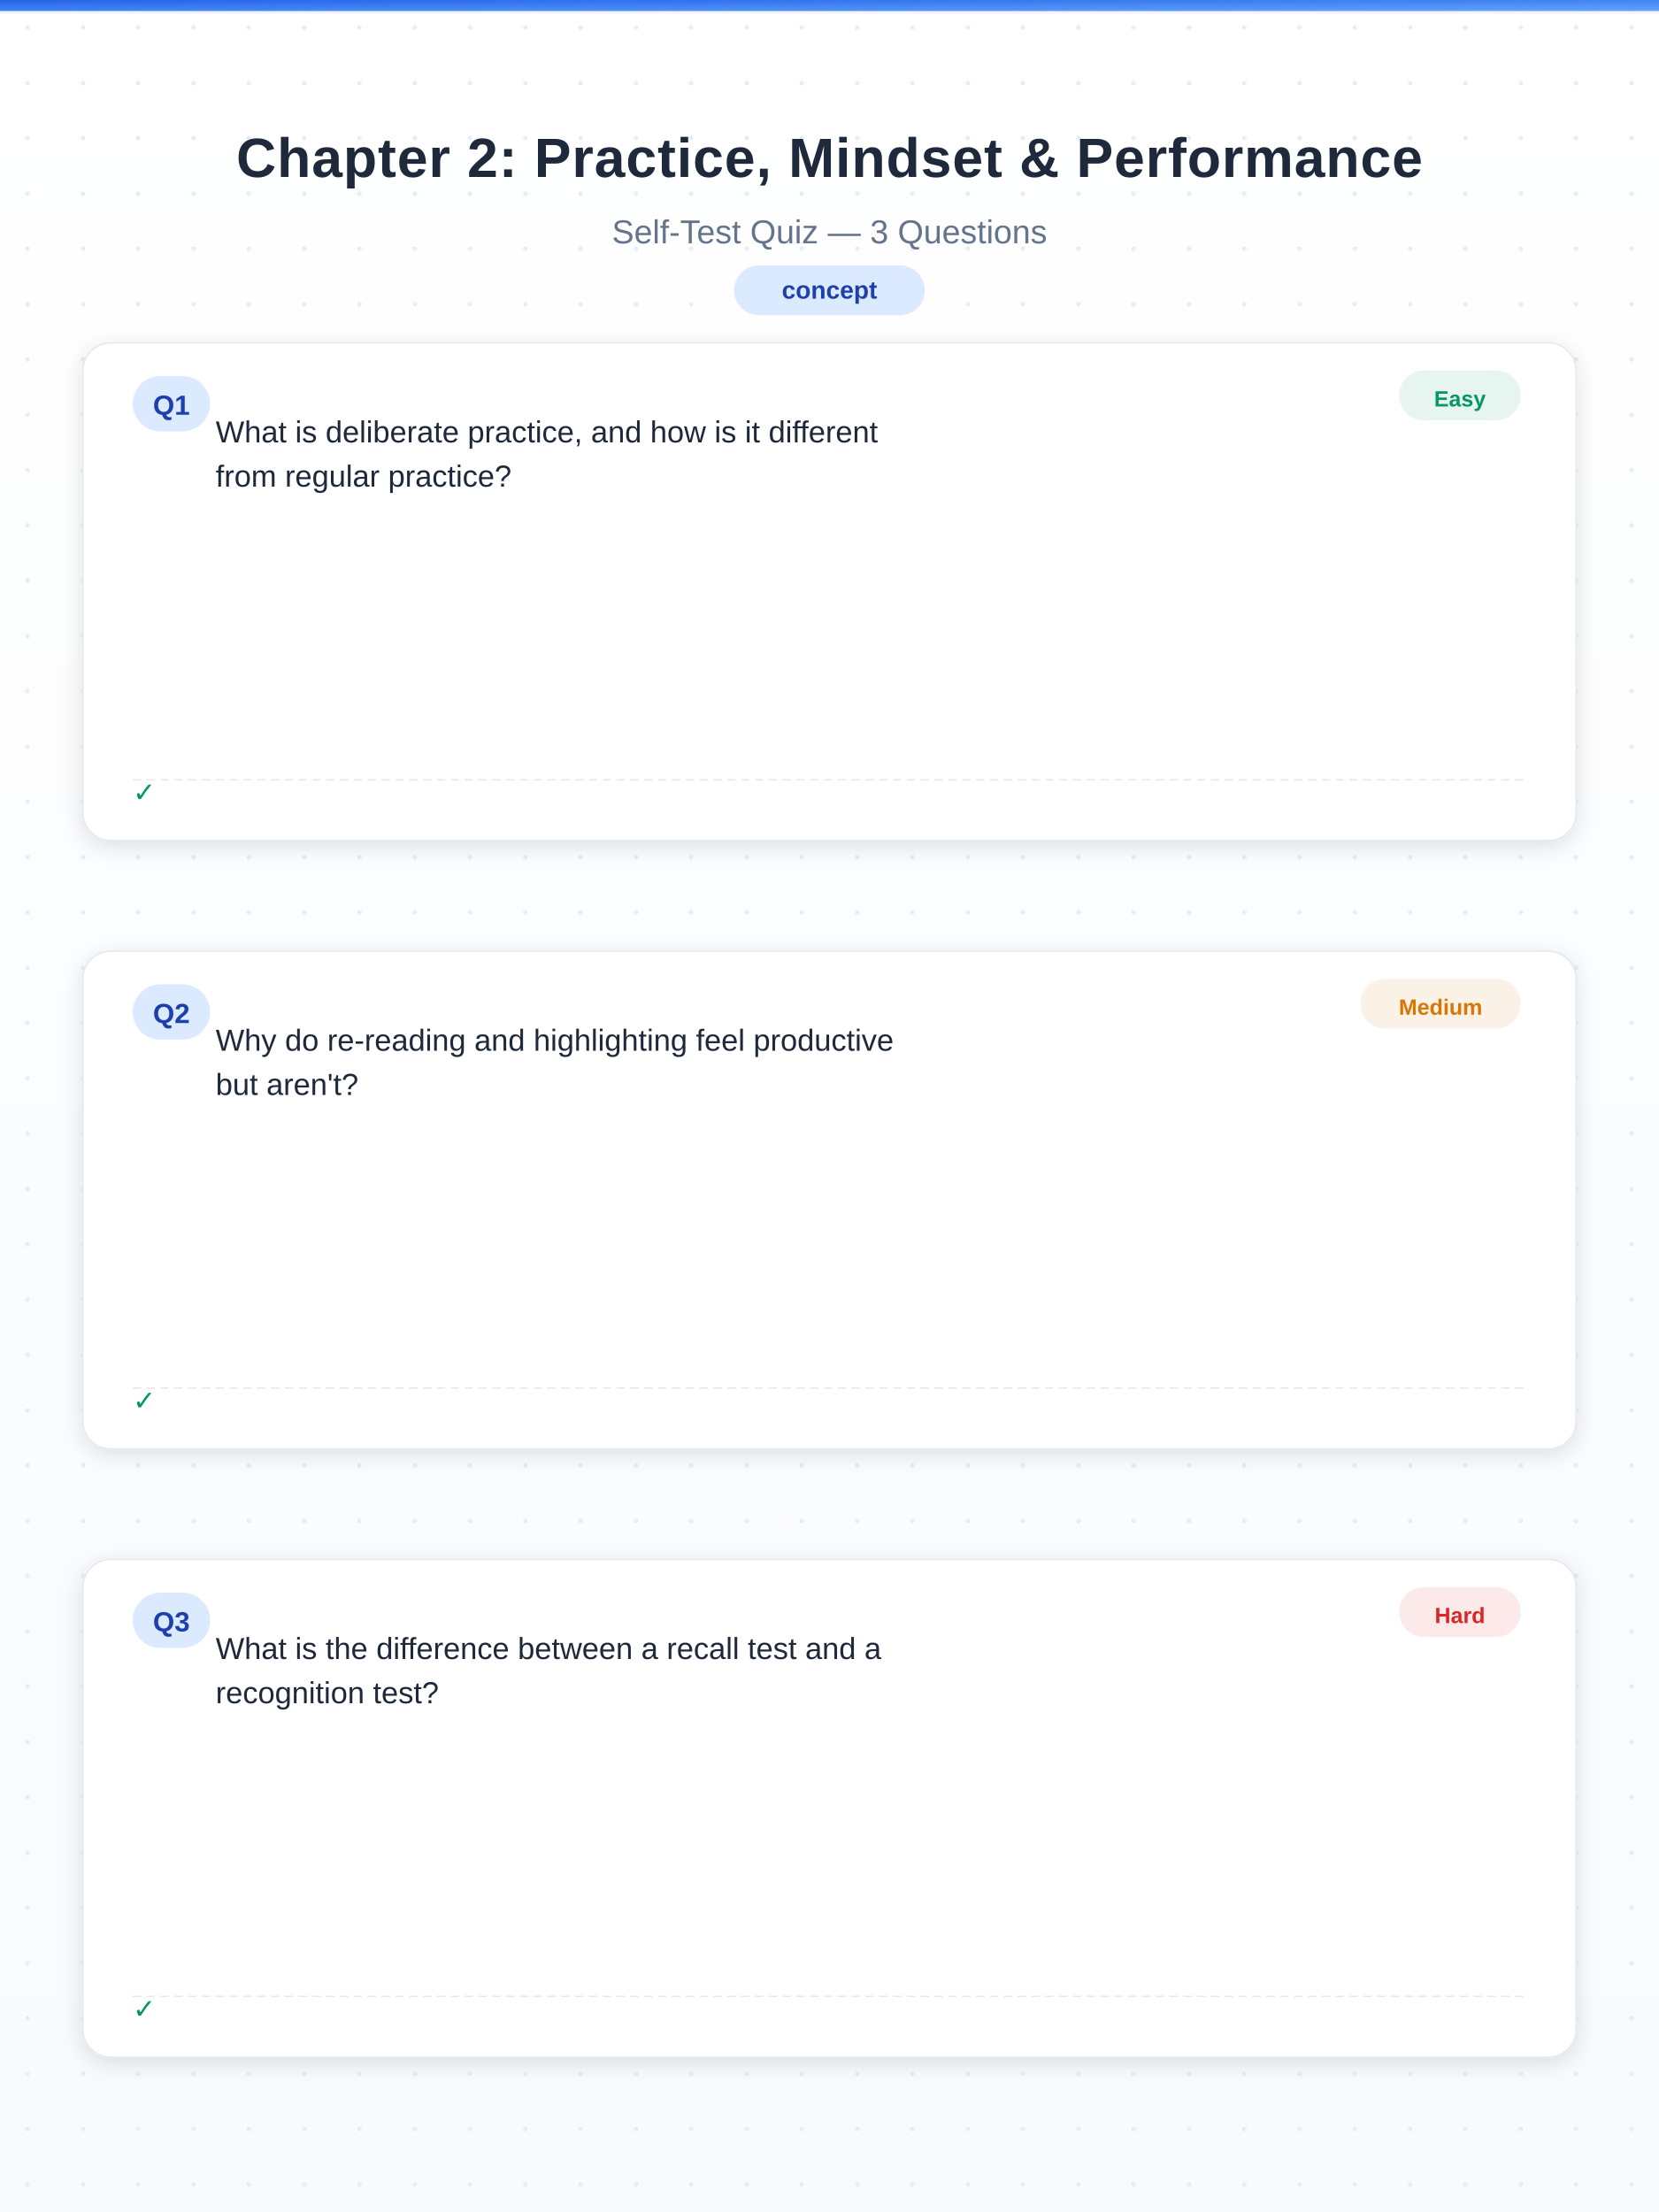
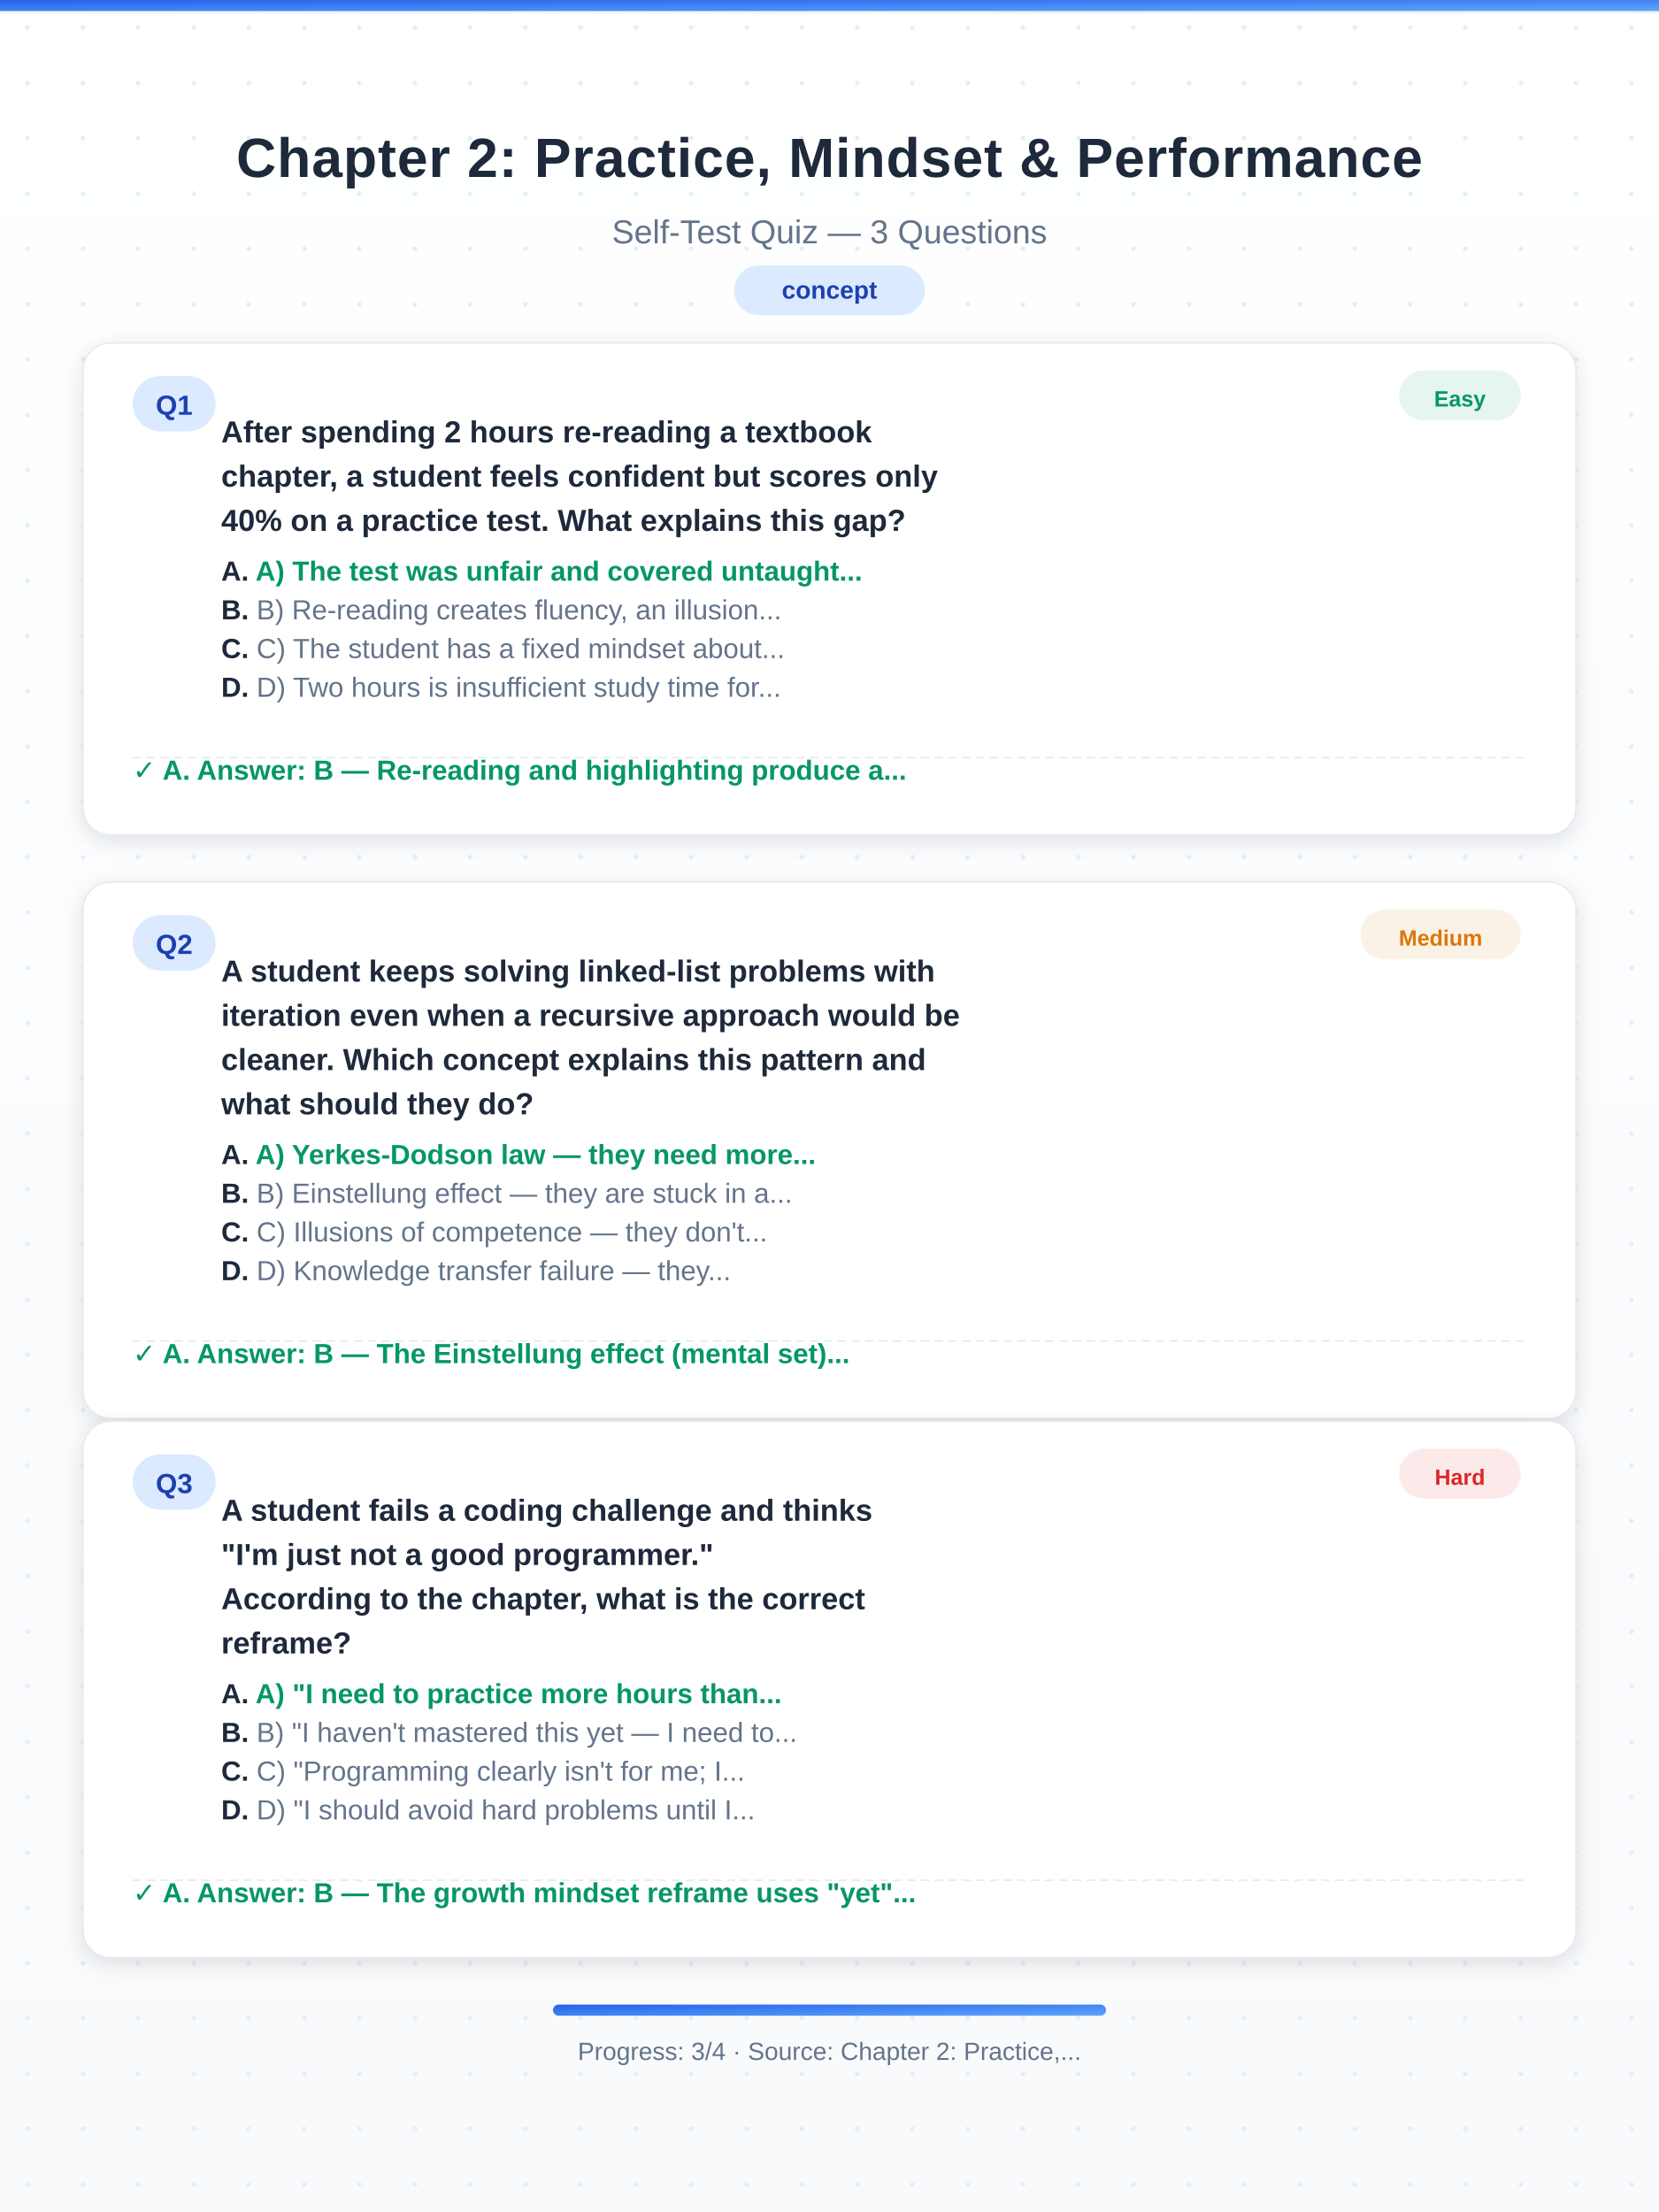
<svg xmlns="http://www.w3.org/2000/svg" width="600" height="800" viewBox="0 0 600 800">
  <defs>
    <linearGradient id="gBlue" x1="0" y1="0" x2="1" y2="1">
      <stop offset="0%" stop-color="#2563eb" />
      <stop offset="100%" stop-color="#60a5fa" />
    </linearGradient>
    <linearGradient id="gGreen" x1="0" y1="0" x2="1" y2="1">
      <stop offset="0%" stop-color="#059669" />
      <stop offset="100%" stop-color="#34d399" />
    </linearGradient>
    <linearGradient id="gOrange" x1="0" y1="0" x2="1" y2="1">
      <stop offset="0%" stop-color="#d97706" />
      <stop offset="100%" stop-color="#fbbf24" />
    </linearGradient>
    <linearGradient id="gPurple" x1="0" y1="0" x2="1" y2="1">
      <stop offset="0%" stop-color="#7c3aed" />
      <stop offset="100%" stop-color="#a78bfa" />
    </linearGradient>
    <linearGradient id="gBg" x1="0" y1="0" x2="0" y2="1">
      <stop offset="0%" stop-color="#ffffff" />
      <stop offset="100%" stop-color="#f8fafc" />
    </linearGradient>
    <filter id="shadowSm" x="-5%" y="-5%" width="115%" height="115%">
      <feDropShadow dx="0" dy="1" stdDeviation="2" flood-opacity="0.08" />
    </filter>
    <filter id="shadowMd" x="-8%" y="-8%" width="120%" height="120%">
      <feDropShadow dx="0" dy="2" stdDeviation="4" flood-opacity="0.12" />
    </filter>
    <filter id="shadowLg" x="-10%" y="-10%" width="125%" height="125%">
      <feDropShadow dx="0" dy="4" stdDeviation="8" flood-opacity="0.15" />
    </filter>
    <marker id="arrowBlue" viewBox="0 0 10 10" refX="8" refY="5" markerWidth="6" markerHeight="6" orient="auto">
      <path d="M0,0 L10,5 L0,10 Z" fill="#2563eb" />
    </marker>
    <marker id="arrowGray" viewBox="0 0 10 10" refX="8" refY="5" markerWidth="6" markerHeight="6" orient="auto">
      <path d="M0,0 L10,5 L0,10 Z" fill="#94a3b8" />
    </marker>
    <pattern id="dotGrid" width="20" height="20" patternUnits="userSpaceOnUse">
      <circle cx="10" cy="10" r="0.8" fill="#e2e8f0" />
    </pattern>
    <pattern id="lineGrid" width="30" height="30" patternUnits="userSpaceOnUse">
      <path d="M 30 0 L 0 0 0 30" fill="none" stroke="#f1f5f9" stroke-width="0.5" />
    </pattern>
  </defs>
  <rect width="600" height="800" fill="#ffffff" />
  <rect width="600" height="800" fill="url(#gBg)" />
  <rect width="600" height="800" fill="url(#dotGrid)" />
  <rect x="0" y="0" width="600" height="4" fill="url(#gBlue)" />
  <rect x="0" y="4" width="600" height="1" fill="#1e40af" opacity="0.06" />
  <text x="300" y="64" font-size="20" font-weight="bold" fill="#1e293b" text-anchor="middle" font-family="Arial, sans-serif" letter-spacing="0.3">Chapter 2: Practice, Mindset &amp; Performance</text>
  <text x="300" y="88" font-size="12" fill="#64748b" text-anchor="middle" font-family="Arial, sans-serif">Self-Test Quiz — 3 Questions</text>
  <rect x="265.5" y="96" width="69" height="18" rx="9" fill="#dbeafe" />
  <text x="300" y="108" font-size="9" font-weight="bold" fill="#1e40af" text-anchor="middle" font-family="Arial, sans-serif">concept</text>
  <g filter="url(#shadowMd)">
-     <rect x="30" y="124" width="540" height="180" rx="10" fill="#ffffff" />
-     <rect x="30" y="124" width="540" height="180" rx="10" fill="none" stroke="#e2e8f0" stroke-width="0.5" />
+     <rect x="30" y="124" width="540" height="178" rx="10" fill="#ffffff" />
+     <rect x="30" y="124" width="540" height="178" rx="10" fill="none" stroke="#e2e8f0" stroke-width="0.5" />
  </g>
-   <rect x="48" y="136" width="28" height="20" rx="10" fill="#dbeafe" />
-   <text x="62" y="150" font-size="10" font-weight="bold" fill="#1e40af" text-anchor="middle" font-family="Arial, sans-serif">Q1</text>
+   <rect x="48" y="136" width="30" height="20" rx="10" fill="#dbeafe" />
+   <text x="63" y="150" font-size="10" font-weight="bold" fill="#1e40af" text-anchor="middle" font-family="Arial, sans-serif">Q1</text>
  <rect x="506" y="134" width="44" height="18" rx="9" fill="#059669" opacity="0.10" />
  <text x="528" y="147" font-size="8" font-weight="bold" fill="#059669" text-anchor="middle" font-family="Arial, sans-serif">Easy</text>
-   <text x="78" y="160" font-size="11" fill="#1e293b" font-family="Arial, sans-serif">What is deliberate practice, and how is it different</text>
-   <text x="78" y="176" font-size="11" fill="#1e293b" font-family="Arial, sans-serif">from regular practice?</text>
-   <line x1="48" y1="282" x2="552" y2="282" stroke="#e2e8f0" stroke-width="0.5" stroke-dasharray="3,2" />
-   <text x="48" y="290" font-size="10" font-weight="bold" fill="#059669" font-family="Arial, sans-serif">✓ </text>
+   <text x="80" y="160" font-size="11" fill="#1e293b" font-family="Arial, sans-serif" font-weight="600">After spending 2 hours re-reading a textbook</text>
+   <text x="80" y="176" font-size="11" fill="#1e293b" font-family="Arial, sans-serif" font-weight="600">chapter, a student feels confident but scores only</text>
+   <text x="80" y="192" font-size="11" fill="#1e293b" font-family="Arial, sans-serif" font-weight="600">40% on a practice test. What explains this gap?</text>
+   <text x="80" y="210" font-size="10" fill="#059669" font-weight="bold" font-family="Arial, sans-serif">
+     <tspan font-weight="bold" fill="#1e293b">A.</tspan> A) The test was unfair and covered untaught...
+         </text>
+   <text x="80" y="224" font-size="10" fill="#64748b" font-weight="normal" font-family="Arial, sans-serif">
+     <tspan font-weight="bold" fill="#1e293b">B.</tspan> B) Re-reading creates fluency, an illusion...
+         </text>
+   <text x="80" y="238" font-size="10" fill="#64748b" font-weight="normal" font-family="Arial, sans-serif">
+     <tspan font-weight="bold" fill="#1e293b">C.</tspan> C) The student has a fixed mindset about...
+         </text>
+   <text x="80" y="252" font-size="10" fill="#64748b" font-weight="normal" font-family="Arial, sans-serif">
+     <tspan font-weight="bold" fill="#1e293b">D.</tspan> D) Two hours is insufficient study time for...
+         </text>
+   <line x1="48" y1="274" x2="552" y2="274" stroke="#e2e8f0" stroke-width="0.5" stroke-dasharray="3,2" />
+   <text x="48" y="282" font-size="10" font-weight="bold" fill="#059669" font-family="Arial, sans-serif">✓ A.  Answer: B — Re-reading and highlighting produce a...</text>
  <g filter="url(#shadowMd)">
-     <rect x="30" y="344" width="540" height="180" rx="10" fill="#ffffff" />
-     <rect x="30" y="344" width="540" height="180" rx="10" fill="none" stroke="#e2e8f0" stroke-width="0.5" />
+     <rect x="30" y="319" width="540" height="194" rx="10" fill="#ffffff" />
+     <rect x="30" y="319" width="540" height="194" rx="10" fill="none" stroke="#e2e8f0" stroke-width="0.5" />
  </g>
-   <rect x="48" y="356" width="28" height="20" rx="10" fill="#dbeafe" />
-   <text x="62" y="370" font-size="10" font-weight="bold" fill="#1e40af" text-anchor="middle" font-family="Arial, sans-serif">Q2</text>
-   <rect x="492" y="354" width="58" height="18" rx="9" fill="#d97706" opacity="0.10" />
-   <text x="521" y="367" font-size="8" font-weight="bold" fill="#d97706" text-anchor="middle" font-family="Arial, sans-serif">Medium</text>
-   <text x="78" y="380" font-size="11" fill="#1e293b" font-family="Arial, sans-serif">Why do re-reading and highlighting feel productive</text>
-   <text x="78" y="396" font-size="11" fill="#1e293b" font-family="Arial, sans-serif">but aren't?</text>
-   <line x1="48" y1="502" x2="552" y2="502" stroke="#e2e8f0" stroke-width="0.5" stroke-dasharray="3,2" />
-   <text x="48" y="510" font-size="10" font-weight="bold" fill="#059669" font-family="Arial, sans-serif">✓ </text>
+   <rect x="48" y="331" width="30" height="20" rx="10" fill="#dbeafe" />
+   <text x="63" y="345" font-size="10" font-weight="bold" fill="#1e40af" text-anchor="middle" font-family="Arial, sans-serif">Q2</text>
+   <rect x="492" y="329" width="58" height="18" rx="9" fill="#d97706" opacity="0.10" />
+   <text x="521" y="342" font-size="8" font-weight="bold" fill="#d97706" text-anchor="middle" font-family="Arial, sans-serif">Medium</text>
+   <text x="80" y="355" font-size="11" fill="#1e293b" font-family="Arial, sans-serif" font-weight="600">A student keeps solving linked-list problems with</text>
+   <text x="80" y="371" font-size="11" fill="#1e293b" font-family="Arial, sans-serif" font-weight="600">iteration even when a recursive approach would be</text>
+   <text x="80" y="387" font-size="11" fill="#1e293b" font-family="Arial, sans-serif" font-weight="600">cleaner. Which concept explains this pattern and</text>
+   <text x="80" y="403" font-size="11" fill="#1e293b" font-family="Arial, sans-serif" font-weight="600">what should they do?</text>
+   <text x="80" y="421" font-size="10" fill="#059669" font-weight="bold" font-family="Arial, sans-serif">
+     <tspan font-weight="bold" fill="#1e293b">A.</tspan> A) Yerkes-Dodson law — they need more...
+         </text>
+   <text x="80" y="435" font-size="10" fill="#64748b" font-weight="normal" font-family="Arial, sans-serif">
+     <tspan font-weight="bold" fill="#1e293b">B.</tspan> B) Einstellung effect — they are stuck in a...
+         </text>
+   <text x="80" y="449" font-size="10" fill="#64748b" font-weight="normal" font-family="Arial, sans-serif">
+     <tspan font-weight="bold" fill="#1e293b">C.</tspan> C) Illusions of competence — they don't...
+         </text>
+   <text x="80" y="463" font-size="10" fill="#64748b" font-weight="normal" font-family="Arial, sans-serif">
+     <tspan font-weight="bold" fill="#1e293b">D.</tspan> D) Knowledge transfer failure — they...
+         </text>
+   <line x1="48" y1="485" x2="552" y2="485" stroke="#e2e8f0" stroke-width="0.5" stroke-dasharray="3,2" />
+   <text x="48" y="493" font-size="10" font-weight="bold" fill="#059669" font-family="Arial, sans-serif">✓ A.  Answer: B — The Einstellung effect (mental set)...</text>
  <g filter="url(#shadowMd)">
-     <rect x="30" y="564" width="540" height="180" rx="10" fill="#ffffff" />
-     <rect x="30" y="564" width="540" height="180" rx="10" fill="none" stroke="#e2e8f0" stroke-width="0.5" />
+     <rect x="30" y="514" width="540" height="194" rx="10" fill="#ffffff" />
+     <rect x="30" y="514" width="540" height="194" rx="10" fill="none" stroke="#e2e8f0" stroke-width="0.5" />
  </g>
-   <rect x="48" y="576" width="28" height="20" rx="10" fill="#dbeafe" />
-   <text x="62" y="590" font-size="10" font-weight="bold" fill="#1e40af" text-anchor="middle" font-family="Arial, sans-serif">Q3</text>
-   <rect x="506" y="574" width="44" height="18" rx="9" fill="#dc2626" opacity="0.10" />
-   <text x="528" y="587" font-size="8" font-weight="bold" fill="#dc2626" text-anchor="middle" font-family="Arial, sans-serif">Hard</text>
-   <text x="78" y="600" font-size="11" fill="#1e293b" font-family="Arial, sans-serif">What is the difference between a recall test and a</text>
-   <text x="78" y="616" font-size="11" fill="#1e293b" font-family="Arial, sans-serif">recognition test?</text>
-   <line x1="48" y1="722" x2="552" y2="722" stroke="#e2e8f0" stroke-width="0.5" stroke-dasharray="3,2" />
-   <text x="48" y="730" font-size="10" font-weight="bold" fill="#059669" font-family="Arial, sans-serif">✓ </text>
+   <rect x="48" y="526" width="30" height="20" rx="10" fill="#dbeafe" />
+   <text x="63" y="540" font-size="10" font-weight="bold" fill="#1e40af" text-anchor="middle" font-family="Arial, sans-serif">Q3</text>
+   <rect x="506" y="524" width="44" height="18" rx="9" fill="#dc2626" opacity="0.10" />
+   <text x="528" y="537" font-size="8" font-weight="bold" fill="#dc2626" text-anchor="middle" font-family="Arial, sans-serif">Hard</text>
+   <text x="80" y="550" font-size="11" fill="#1e293b" font-family="Arial, sans-serif" font-weight="600">A student fails a coding challenge and thinks</text>
+   <text x="80" y="566" font-size="11" fill="#1e293b" font-family="Arial, sans-serif" font-weight="600">"I'm just not a good programmer."</text>
+   <text x="80" y="582" font-size="11" fill="#1e293b" font-family="Arial, sans-serif" font-weight="600">According to the chapter, what is the correct</text>
+   <text x="80" y="598" font-size="11" fill="#1e293b" font-family="Arial, sans-serif" font-weight="600">reframe?</text>
+   <text x="80" y="616" font-size="10" fill="#059669" font-weight="bold" font-family="Arial, sans-serif">
+     <tspan font-weight="bold" fill="#1e293b">A.</tspan> A) "I need to practice more hours than...
+         </text>
+   <text x="80" y="630" font-size="10" fill="#64748b" font-weight="normal" font-family="Arial, sans-serif">
+     <tspan font-weight="bold" fill="#1e293b">B.</tspan> B) "I haven't mastered this yet — I need to...
+         </text>
+   <text x="80" y="644" font-size="10" fill="#64748b" font-weight="normal" font-family="Arial, sans-serif">
+     <tspan font-weight="bold" fill="#1e293b">C.</tspan> C) "Programming clearly isn't for me; I...
+         </text>
+   <text x="80" y="658" font-size="10" fill="#64748b" font-weight="normal" font-family="Arial, sans-serif">
+     <tspan font-weight="bold" fill="#1e293b">D.</tspan> D) "I should avoid hard problems until I...
+         </text>
+   <line x1="48" y1="680" x2="552" y2="680" stroke="#e2e8f0" stroke-width="0.5" stroke-dasharray="3,2" />
+   <text x="48" y="688" font-size="10" font-weight="bold" fill="#059669" font-family="Arial, sans-serif">✓ A.  Answer: B — The growth mindset reframe uses "yet"...</text>
+   <rect x="200" y="725" width="200" height="4" rx="2" fill="#e2e8f0" />
+   <rect x="200" y="725" width="200" height="4" rx="2" fill="url(#gBlue)" />
+   <text x="300" y="745" font-size="9" fill="#64748b" text-anchor="middle" font-family="Arial, sans-serif">Progress: 3/4 · Source: Chapter 2: Practice,...</text>
</svg>
